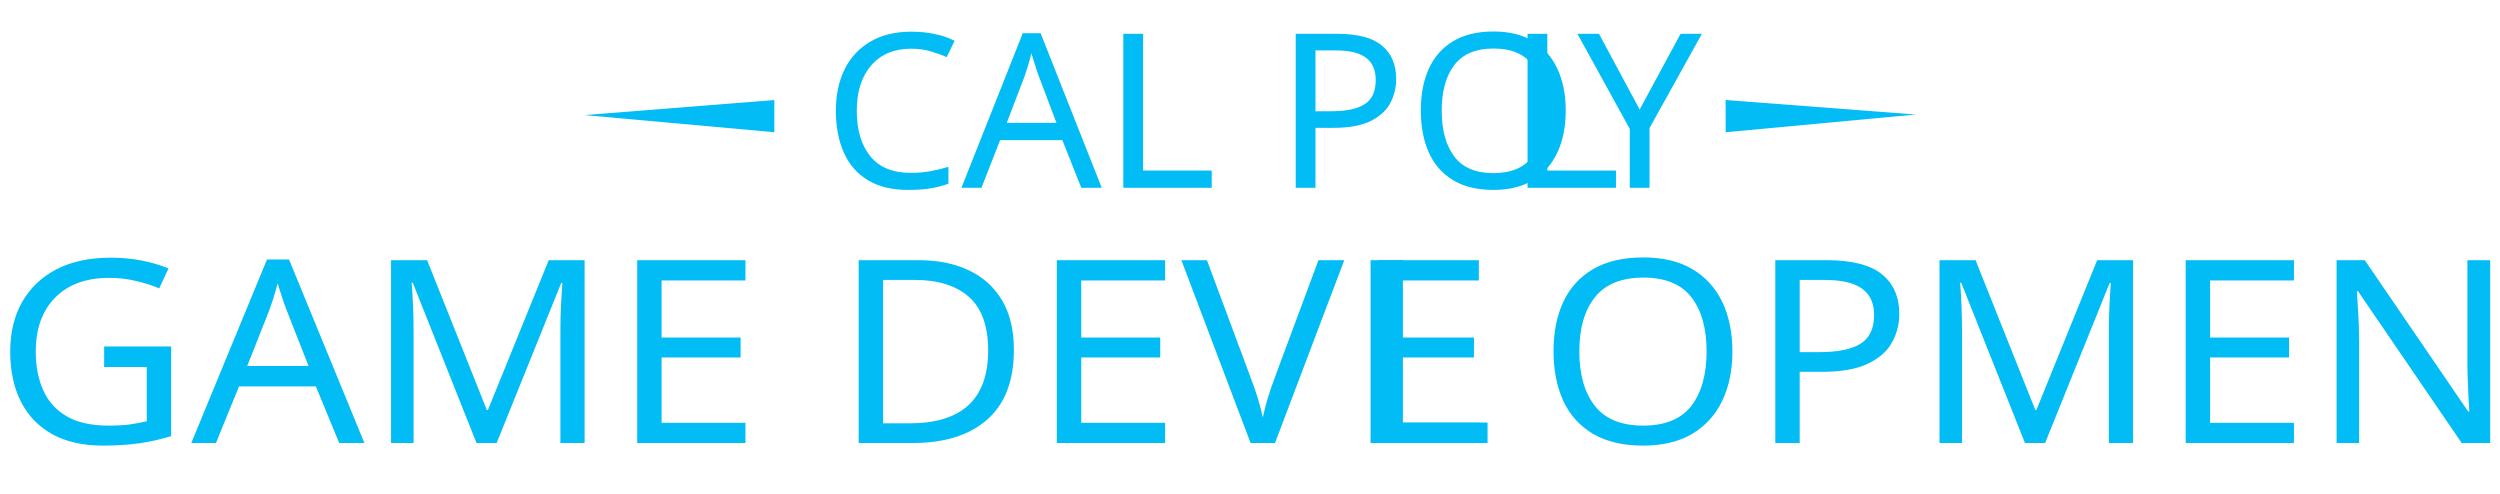
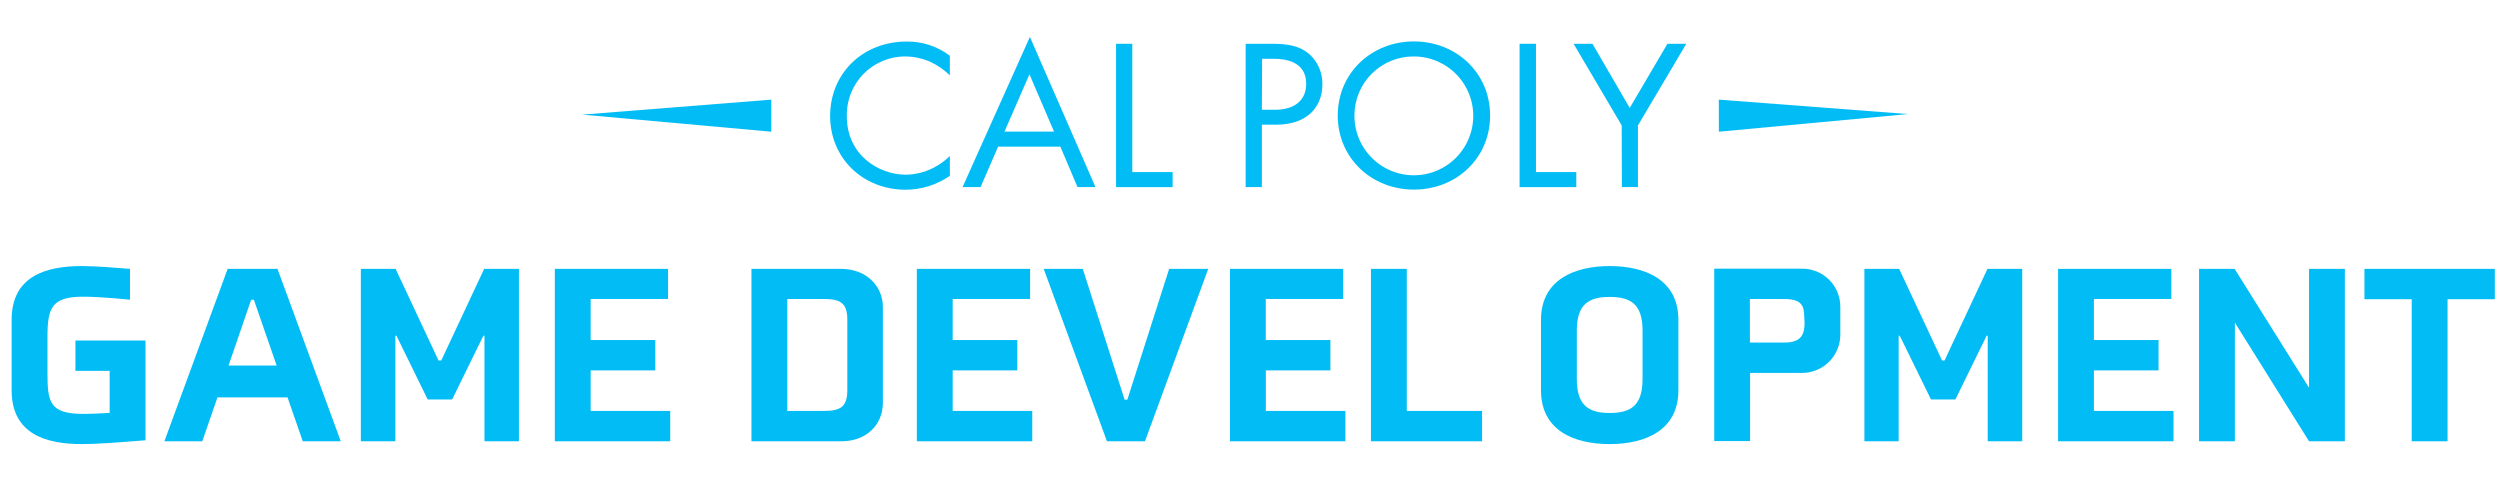
- <svg xmlns="http://www.w3.org/2000/svg" viewBox="0 0 621.07 122.64">
+ <svg xmlns="http://www.w3.org/2000/svg" viewBox="0 0 623.53 122.64">
  <defs>
-     <style>.cls-1{font-size:63.61px;font-family:AxiaBlack-Regular, Axia;}.cls-1,.cls-3,.cls-5{fill:#02bdf5;}.cls-2{letter-spacing:-0.07em;}.cls-3{font-size:53.56px;font-family:FuturaPT-Book, Futura PT;}.cls-4{letter-spacing:-0.03em;}</style>
+     <style>.cls-1{fill:#02bdf5;}</style>
  </defs>
  <g id="Layer_10" data-name="Layer 10">
-     <text class="cls-1" transform="translate(-1.57 110.06) scale(1.06 1)">GAME DEVE<tspan class="cls-2" x="318.38" y="0">L</tspan>
-       <tspan x="345.16" y="0" xml:space="preserve"> OPMENT</tspan>
-     </text>
+     <path class="cls-1" d="M20.37,110.76c-8.87,0-17.47-2.48-17.47-13.42V79.78c0-10.94,8.6-13.42,17.47-13.42,3.66,0,8.74.44,12.06.7v7.7S25.32,74,20.78,74c-7.93,0-8.94,2.8-8.94,10.05v9c0,7.25.54,10.18,8.94,10.18,2,0,4.4-.13,6.57-.25V92.5H18.81V84.93H36.29v24.88C29,110.38,24.44,110.76,20.37,110.76Z" />
+     <path class="cls-1" d="M71.72,99.12H54.24l-3.79,10.94H41l15.78-43H69.21l15.78,43H75.51ZM57,91.17h12L63.32,74.76h-.68Z" />
+     <path class="cls-1" d="M110.06,89.9l10.7-22.84h8.67v43h-8.6V83.73h-.27l-7.79,15.9h-6.1l-7.79-15.9h-.27v26.33H90v-43h8.67l10.7,22.84Z" />
+     <path class="cls-1" d="M138.38,110.06v-43h28.24v7.51h-19.3V84.81h16.12v7.57H147.32v10.11h19.84v7.57Z" />
+     <path class="cls-1" d="M220.2,100.52c0,5.28-4,9.54-10.29,9.54H187.42v-43h22.35c6.3,0,10.43,4.26,10.43,9.54Zm-8.87-20.74c0-4-1.49-5.21-5.76-5.21h-9.21v27.92h9.21c4.27,0,5.76-1.21,5.76-5.21Z" />
+     <path class="cls-1" d="M228.67,110.06v-43h28.25v7.51H237.61V84.81h16.12v7.57H237.61v10.11h19.85v7.57Z" />
+     <path class="cls-1" d="M280.49,99.69h.68L291.6,67.06h9.75l-15.78,43h-9.48l-15.78-43h9.75Z" />
+     <path class="cls-1" d="M306.78,110.06v-43H335v7.51h-19.3V84.81h16.12v7.57H315.72v10.11h19.84v7.57Z" />
+     <path class="cls-1" d="M341.93,110.06v-43h8.94v35.43h18.77v7.57Z" />
+     <path class="cls-1" d="M418.61,79.78V97.34c0,10-8.26,13.42-17.14,13.42s-17.13-3.37-17.13-13.42V79.78c0-10,8.33-13.42,17.13-13.42S418.61,69.73,418.61,79.78Zm-25.33,2.67V94.54c0,6.49,2.84,8.46,8.19,8.46s8.2-1.91,8.2-8.46V82.45c0-6.49-2.85-8.39-8.2-8.39S393.28,76,393.28,82.45Z" />
+     <path class="cls-1" d="M459,83.41a9.54,9.54,0,0,1-9.75,9.6H436.49v17h-8.94v-43h21.68A9.49,9.49,0,0,1,459,76.6ZM450,79.08c0-3-.81-4.51-5.08-4.51h-8.47V85.44H445c4.27,0,5.08-2,5.08-5Z" />
+     <path class="cls-1" d="M485,89.9,495.7,67.06h8.67v43h-8.61V83.73h-.27l-7.79,15.9h-6.09l-7.79-15.9h-.27v26.33H465v-43h8.67l10.7,22.84Z" />
+     <path class="cls-1" d="M513.31,110.06v-43h28.25v7.51H522.25V84.81h16.12v7.57H522.25v10.11H542.1v7.57Z" />
+     <path class="cls-1" d="M575.9,110.06,557.41,80.48v29.58h-8.94v-43h8.87L575.9,96.7V67.06h8.94v43Z" />
+     <path class="cls-1" d="M610.45,74.63v35.43h-8.94V74.63H589.72V67.06h32.52v7.57Z" />
  </g>
  <g id="Layer_12" data-name="Layer 12">
-     <text class="cls-3" transform="translate(204.32 46.65) scale(1.02 1)">CAL PO<tspan class="cls-4" x="166.53" y="0">L</tspan>
-       <tspan x="183.88" y="0">Y</tspan>
-     </text>
-     <polygon class="cls-5" points="145.18 28.59 192.37 24.85 192.37 32.85 145.18 28.59" />
-     <polygon class="cls-5" points="475.89 28.45 428.69 24.85 428.71 32.85 475.89 28.45" />
+     <path class="cls-1" d="M236.91,18.8a17.72,17.72,0,0,0-4.76-3.32,15.73,15.73,0,0,0-6.29-1.4A14.55,14.55,0,0,0,211.21,29c0,9.7,8,14.57,14.71,14.57a15.46,15.46,0,0,0,6.78-1.66,16.72,16.72,0,0,0,4.21-3v4.93a19.27,19.27,0,0,1-11,3.48c-10.83,0-18.87-8-18.87-18.37,0-10.66,8.15-18.59,19.09-18.59a17.42,17.42,0,0,1,10.77,3.54Z" />
+     <path class="cls-1" d="M264.47,36.58H248.94l-4.37,10.07h-4.49L256.87,9.21l16.35,37.44h-4.48Zm-1.58-3.75-6.13-14.3-6.23,14.3Z" />
+     <path class="cls-1" d="M282.41,10.92v32h10.06v3.75H278.36V10.92Z" />
+     <path class="cls-1" d="M317.3,10.92c3.66,0,6.73.43,9.19,2.52a9.84,9.84,0,0,1,3.33,7.66c0,5-3.22,10-11.54,10h-3.55V46.65h-4.05V10.92Zm-2.57,16.45h3.34c4.81,0,7.71-2.36,7.71-6.49,0-5.67-5.42-6.21-8-6.21h-3Z" />
+     <path class="cls-1" d="M333.65,28.81c0-10.66,8.48-18.48,19-18.48s19,7.82,19,18.48-8.42,18.48-19,18.48S333.65,39.42,333.65,28.81Zm4.16,0a14.82,14.82,0,1,0,14.82-14.73A14.72,14.72,0,0,0,337.81,28.81Z" />
+     <path class="cls-1" d="M383.09,10.92v32h10.06v3.75H379V10.92Z" />
+     <path class="cls-1" d="M404.47,31.28l-12-20.36h4.71l9.29,16,9.41-16h4.7L408.52,31.28V46.65h-4Z" />
+     <polygon class="cls-1" points="145.18 28.59 192.37 24.85 192.37 32.85 145.18 28.59" />
+     <polygon class="cls-1" points="475.89 28.45 428.69 24.85 428.71 32.85 475.89 28.45" />
  </g>
</svg>
